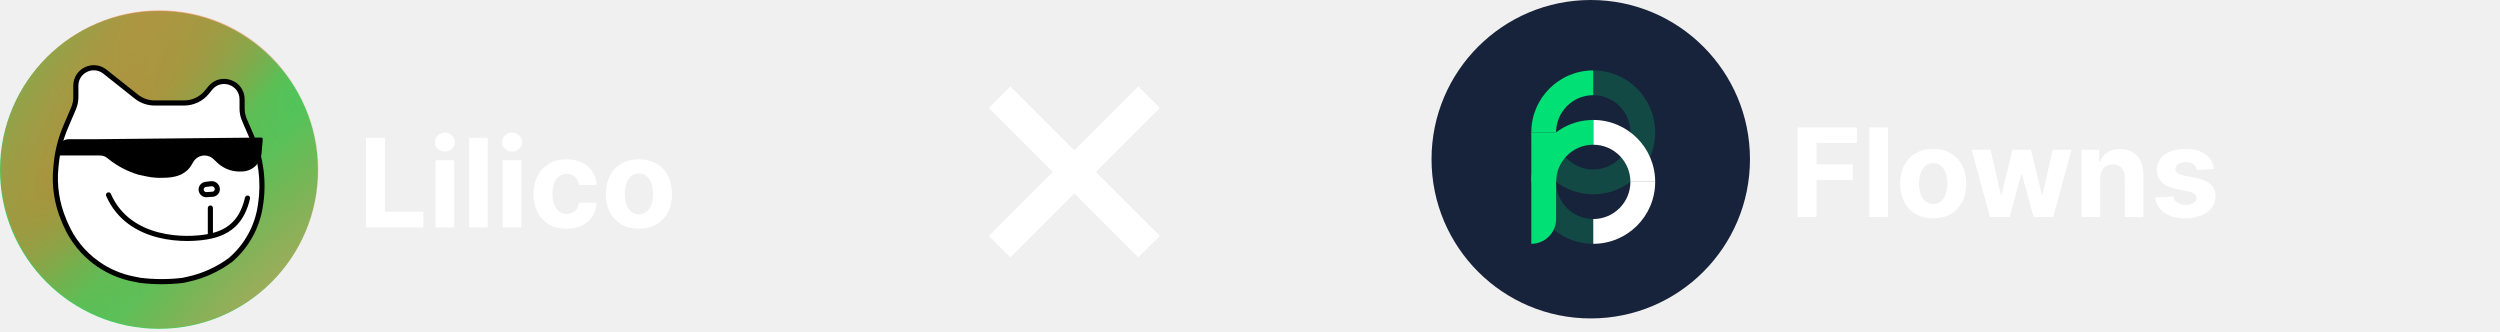
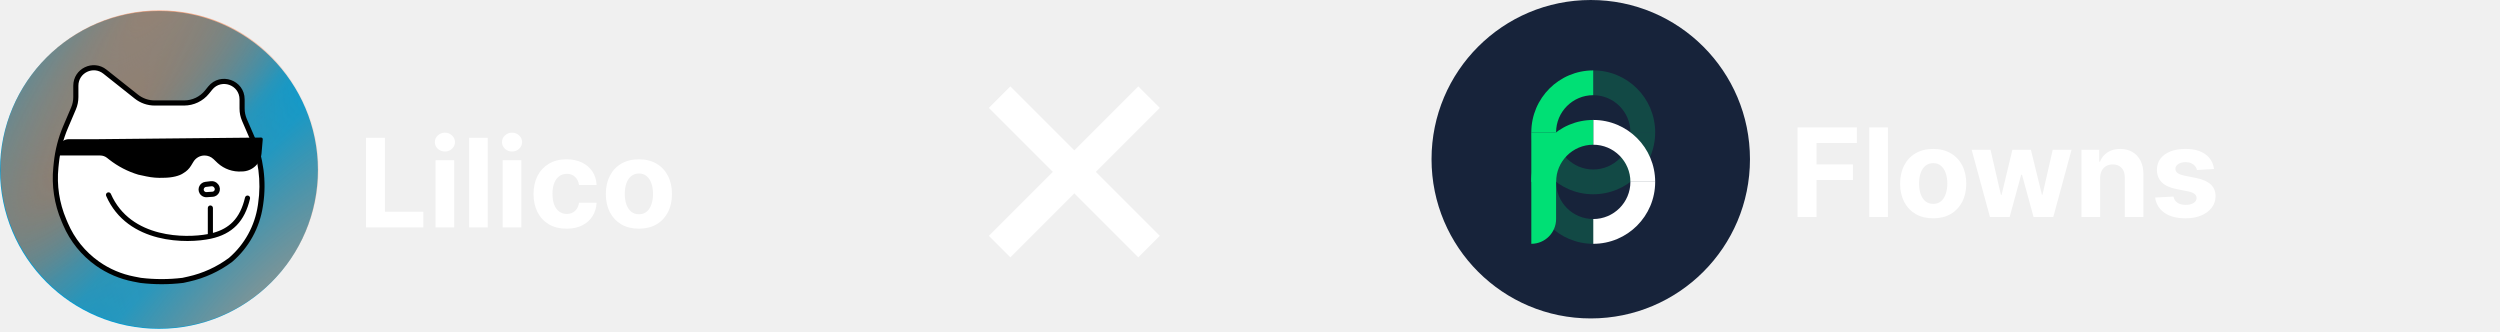
<svg xmlns="http://www.w3.org/2000/svg" width="241" height="32" viewBox="0 0 241 32" fill="none">
-   <path d="M15.323 31.697C6.86 31.697 -2.99766e-07 24.839 -6.69546e-07 16.38C-1.03933e-06 7.92 6.86 1.062 15.323 1.062C23.786 1.062 30.646 7.92 30.646 16.38C30.646 24.839 23.786 31.697 15.323 31.697Z" fill="#41CC5D" />
+   <path d="M15.323 31.697C6.86 31.697 -2.99766e-07 24.839 -6.69546e-07 16.38C-1.03933e-06 7.92 6.86 1.062 15.323 1.062C23.786 1.062 30.646 7.92 30.646 16.38C30.646 24.839 23.786 31.697 15.323 31.697Z" fill="#009DD5" />
  <g opacity="0.6">
    <mask id="mask0_3709_404" style="mask-type:alpha" maskUnits="userSpaceOnUse" x="0" y="1" width="31" height="31">
-       <path d="M15.373 31.635C6.911 31.635 0.05 24.777 0.05 16.317C0.05 7.858 6.911 1 15.373 1C23.836 1 30.697 7.858 30.697 16.317C30.697 24.777 23.836 31.635 15.373 31.635Z" fill="#41CC5D" />
+       <path d="M15.373 31.635C6.911 31.635 0.05 24.777 0.05 16.317C0.05 7.858 6.911 1 15.373 1C23.836 1 30.697 7.858 30.697 16.317C30.697 24.777 23.836 31.635 15.373 31.635Z" fill="#009DD5" />
    </mask>
    <g mask="url(#mask0_3709_404)">
      <path d="M-20.032 46.364C-20.761 45.714 -21.125 45.389 -21.415 45.094C-25.812 40.617 -26.213 33.577 -22.352 28.63C-22.098 28.305 -21.772 27.94 -21.122 27.212L20.074 -18.938C20.725 -19.667 21.05 -20.031 21.345 -20.32C25.823 -24.716 32.866 -25.117 37.815 -21.257C38.141 -21.003 38.505 -20.678 39.234 -20.028C39.963 -19.378 40.327 -19.053 40.617 -18.758C45.014 -14.281 45.415 -7.241 41.554 -2.294C41.3 -1.968 40.975 -1.604 40.324 -0.875L-0.872 45.274C-1.522 46.003 -1.848 46.367 -2.143 46.657C-6.621 51.052 -13.664 51.453 -18.613 47.593C-18.938 47.339 -19.303 47.014 -20.032 46.364Z" fill="url(#paint0_radial_3709_404)" />
      <path d="M-13.467 32.113C-14.196 31.463 -14.56 31.138 -14.85 30.843C-19.247 26.366 -19.648 19.326 -15.787 14.379C-15.533 14.053 -15.207 13.689 -14.557 12.96L26.639 -33.189C27.29 -33.918 27.615 -34.282 27.91 -34.572C32.388 -38.967 39.431 -39.368 44.38 -35.509C44.706 -35.254 45.07 -34.929 45.799 -34.279C46.528 -33.629 46.892 -33.304 47.182 -33.009C51.579 -28.532 51.98 -21.492 48.119 -16.545C47.865 -16.22 47.539 -15.855 46.889 -15.127L5.693 31.023C5.042 31.752 4.717 32.116 4.422 32.406C-0.056 36.801 -7.099 37.202 -12.048 33.342C-12.373 33.088 -12.738 32.763 -13.467 32.113Z" fill="url(#paint1_radial_3709_404)" />
      <path d="M-3.826 64.851C-5.988 62.922 -7.069 61.958 -7.809 60.978C-10.863 56.933 -11.175 51.447 -8.6 47.082C-7.976 46.024 -7.011 44.944 -5.082 42.782L33.363 -0.285C35.292 -2.447 36.257 -3.527 37.238 -4.267C41.284 -7.32 46.772 -7.632 51.139 -5.058C52.197 -4.434 53.278 -3.47 55.44 -1.541C57.602 0.388 58.683 1.352 59.423 2.332C62.478 6.377 62.79 11.863 60.215 16.228C59.59 17.286 58.626 18.366 56.696 20.528L18.252 63.595C16.322 65.757 15.357 66.837 14.377 67.577C10.331 70.63 4.842 70.942 0.476 68.368C-0.582 67.744 -1.663 66.78 -3.826 64.851Z" fill="url(#paint2_radial_3709_404)" />
    </g>
  </g>
  <path fill-rule="evenodd" clip-rule="evenodd" d="M7.312 9.36V8.261C7.312 6.815 8.983 6.008 10.116 6.908L13.143 9.312C13.646 9.711 14.269 9.928 14.911 9.928H17.748C18.607 9.928 19.421 9.539 19.96 8.87L20.262 8.495C21.285 7.226 23.337 7.949 23.337 9.58V10.464C23.337 10.843 23.415 11.219 23.566 11.567L24.284 13.224C25.159 15.246 25.451 17.472 25.128 19.651L25.1 19.845C24.799 21.87 23.779 23.719 22.226 25.052C21.025 25.948 19.648 26.578 18.185 26.903L17.625 27.028C16.271 27.192 14.903 27.192 13.549 27.028L12.889 26.901C11.635 26.659 10.446 26.153 9.403 25.417C8.036 24.452 6.965 23.126 6.31 21.587L6.16 21.233C5.477 19.628 5.211 17.877 5.387 16.142L5.429 15.724C5.551 14.521 5.855 13.344 6.329 12.232L7.089 10.45C7.236 10.105 7.312 9.735 7.312 9.36Z" fill="white" />
  <path fill-rule="evenodd" clip-rule="evenodd" d="M9.962 7.101C8.991 6.33 7.558 7.021 7.558 8.261V9.36C7.558 9.768 7.476 10.172 7.316 10.547L6.556 12.329C6.091 13.418 5.794 14.571 5.675 15.749L5.632 16.167C5.461 17.86 5.72 19.57 6.387 21.137L6.537 21.49C7.174 22.987 8.215 24.277 9.545 25.215C10.56 25.931 11.716 26.423 12.935 26.658L13.587 26.784C14.914 26.944 16.256 26.944 17.583 26.784L18.131 26.662C19.557 26.346 20.899 25.731 22.071 24.86C23.575 23.565 24.564 21.772 24.855 19.809L24.883 19.615C25.2 17.481 24.913 15.302 24.056 13.323L23.339 11.665C23.174 11.286 23.09 10.877 23.09 10.464V9.58C23.09 8.182 21.331 7.562 20.454 8.651L20.152 9.025C19.566 9.752 18.682 10.175 17.747 10.175H14.91C14.213 10.175 13.536 9.939 12.989 9.505L9.962 7.101ZM7.064 8.261C7.064 6.608 8.974 5.686 10.269 6.715L13.297 9.118C13.755 9.483 14.324 9.681 14.91 9.681H17.747C18.532 9.681 19.275 9.326 19.767 8.715L20.069 8.341C21.239 6.889 23.584 7.716 23.584 9.58V10.464C23.584 10.81 23.655 11.152 23.792 11.469L24.51 13.126C25.403 15.19 25.702 17.463 25.372 19.687L25.343 19.881C25.035 21.965 23.985 23.867 22.386 25.24C22.382 25.244 22.377 25.247 22.373 25.25C21.144 26.167 19.735 26.812 18.238 27.145L17.678 27.269C17.67 27.271 17.662 27.272 17.654 27.273C16.281 27.439 14.892 27.439 13.519 27.273C13.513 27.272 13.507 27.271 13.502 27.27L12.842 27.143C11.553 26.895 10.332 26.375 9.26 25.619C7.855 24.628 6.755 23.265 6.082 21.683L5.932 21.33C5.233 19.686 4.961 17.893 5.141 16.117L5.183 15.699C5.308 14.472 5.617 13.27 6.101 12.135L6.861 10.353C6.995 10.039 7.064 9.702 7.064 9.36V8.261ZM20.63 18.059C20.573 17.984 20.481 17.945 20.387 17.956L19.858 18.019C19.683 18.04 19.584 18.23 19.667 18.386C19.713 18.473 19.807 18.525 19.905 18.518L20.479 18.479C20.67 18.465 20.77 18.246 20.655 18.093L20.63 18.059ZM20.328 17.465C20.597 17.433 20.863 17.547 21.025 17.763L21.051 17.797C21.4 18.263 21.094 18.931 20.513 18.971L19.939 19.011C19.646 19.031 19.369 18.877 19.231 18.618C18.984 18.156 19.279 17.591 19.799 17.529L20.328 17.465ZM10.362 18.56C10.487 18.506 10.632 18.563 10.687 18.688C11.636 20.857 13.458 21.936 15.339 22.414C17.116 22.866 18.926 22.775 20.033 22.567V20.052C20.033 19.916 20.143 19.805 20.28 19.805C20.416 19.805 20.527 19.916 20.527 20.052V22.454C21.333 22.237 21.963 21.885 22.45 21.386C22.997 20.824 23.381 20.058 23.621 19.039C23.653 18.906 23.785 18.824 23.918 18.855C24.051 18.886 24.134 19.019 24.102 19.152C23.848 20.231 23.43 21.087 22.804 21.73C22.176 22.374 21.357 22.787 20.332 23.01C19.19 23.258 17.19 23.395 15.217 22.893C13.238 22.389 11.262 21.235 10.234 18.886C10.18 18.761 10.237 18.615 10.362 18.56Z" fill="black" />
  <path fill-rule="evenodd" clip-rule="evenodd" d="M9.298 13.418L25.173 13.26C25.265 13.259 25.337 13.337 25.329 13.428L25.213 14.78C25.128 15.77 24.299 16.53 23.306 16.53C22.458 16.589 21.62 16.298 20.99 15.727L20.581 15.336C20.348 15.114 20.039 14.99 19.717 14.99C19.28 14.99 18.875 15.218 18.648 15.591L18.415 15.974C18.235 16.269 17.986 16.511 17.693 16.681C17.319 16.953 16.597 17.137 15.767 17.138C15.215 17.166 14.661 17.121 14.118 17.006L13.332 16.838C12.312 16.532 11.359 16.037 10.522 15.379L10.315 15.216C10.129 15.07 9.9 14.99 9.663 14.99H6.228H5.52L5.701 14.124C5.811 13.708 6.188 13.418 6.619 13.418H8.052H9.298Z" fill="black" />
  <path d="M35.284 21.919V13.282H37.11V20.413H40.812V21.919H35.284ZM41.988 21.919V15.441H43.784V21.919H41.988ZM42.89 14.606C42.623 14.606 42.394 14.518 42.203 14.341C42.014 14.161 41.92 13.946 41.92 13.695C41.92 13.448 42.014 13.236 42.203 13.059C42.394 12.879 42.623 12.789 42.89 12.789C43.157 12.789 43.385 12.879 43.573 13.059C43.764 13.236 43.86 13.448 43.86 13.695C43.86 13.946 43.764 14.161 43.573 14.341C43.385 14.518 43.157 14.606 42.89 14.606ZM47.02 13.282V21.919H45.223V13.282H47.02ZM48.459 21.919V15.441H50.255V21.919H48.459ZM49.361 14.606C49.094 14.606 48.865 14.518 48.674 14.341C48.485 14.161 48.391 13.946 48.391 13.695C48.391 13.448 48.485 13.236 48.674 13.059C48.865 12.879 49.094 12.789 49.361 12.789C49.628 12.789 49.856 12.879 50.044 13.059C50.236 13.236 50.331 13.448 50.331 13.695C50.331 13.946 50.236 14.161 50.044 14.341C49.856 14.518 49.628 14.606 49.361 14.606ZM54.621 22.045C53.957 22.045 53.387 21.904 52.909 21.623C52.434 21.339 52.068 20.946 51.812 20.443C51.559 19.939 51.433 19.36 51.433 18.705C51.433 18.042 51.561 17.46 51.816 16.959C52.075 16.456 52.442 16.064 52.917 15.783C53.392 15.499 53.957 15.357 54.612 15.357C55.177 15.357 55.672 15.46 56.097 15.665C56.521 15.87 56.857 16.158 57.105 16.529C57.352 16.9 57.488 17.336 57.514 17.837H55.818C55.771 17.513 55.644 17.253 55.439 17.056C55.236 16.857 54.971 16.757 54.642 16.757C54.364 16.757 54.12 16.833 53.912 16.985C53.707 17.134 53.547 17.352 53.432 17.638C53.316 17.925 53.259 18.272 53.259 18.68C53.259 19.093 53.315 19.445 53.427 19.734C53.543 20.024 53.704 20.244 53.912 20.396C54.12 20.548 54.364 20.624 54.642 20.624C54.847 20.624 55.031 20.582 55.194 20.497C55.36 20.413 55.496 20.291 55.603 20.131C55.713 19.968 55.785 19.772 55.818 19.544H57.514C57.486 20.039 57.35 20.475 57.109 20.852C56.87 21.226 56.539 21.518 56.118 21.729C55.696 21.94 55.197 22.045 54.621 22.045ZM61.59 22.045C60.935 22.045 60.369 21.906 59.891 21.628C59.416 21.346 59.049 20.956 58.79 20.455C58.532 19.952 58.402 19.369 58.402 18.705C58.402 18.036 58.532 17.451 58.79 16.951C59.049 16.448 59.416 16.057 59.891 15.779C60.369 15.498 60.935 15.357 61.59 15.357C62.245 15.357 62.81 15.498 63.286 15.779C63.764 16.057 64.132 16.448 64.39 16.951C64.649 17.451 64.778 18.036 64.778 18.705C64.778 19.369 64.649 19.952 64.39 20.455C64.132 20.956 63.764 21.346 63.286 21.628C62.81 21.906 62.245 22.045 61.59 22.045ZM61.599 20.654C61.897 20.654 62.146 20.569 62.345 20.401C62.545 20.229 62.695 19.996 62.796 19.7C62.9 19.405 62.952 19.069 62.952 18.693C62.952 18.316 62.9 17.98 62.796 17.685C62.695 17.39 62.545 17.156 62.345 16.985C62.146 16.813 61.897 16.727 61.599 16.727C61.298 16.727 61.045 16.813 60.84 16.985C60.637 17.156 60.484 17.39 60.38 17.685C60.279 17.98 60.228 18.316 60.228 18.693C60.228 19.069 60.279 19.405 60.38 19.7C60.484 19.996 60.637 20.229 60.84 20.401C61.045 20.569 61.298 20.654 61.599 20.654Z" fill="white" />
  <path d="M173.285 20.919V12.282H179.003V13.788H175.111V15.845H178.623V17.351H175.111V20.919H173.285ZM181.994 12.282V20.919H180.197V12.282H181.994ZM186.36 21.045C185.704 21.045 185.138 20.906 184.66 20.628C184.185 20.346 183.818 19.956 183.559 19.455C183.301 18.952 183.171 18.369 183.171 17.705C183.171 17.036 183.301 16.451 183.559 15.951C183.818 15.448 184.185 15.057 184.66 14.779C185.138 14.498 185.704 14.357 186.36 14.357C187.015 14.357 187.58 14.498 188.055 14.779C188.533 15.057 188.901 15.448 189.16 15.951C189.418 16.451 189.548 17.036 189.548 17.705C189.548 18.369 189.418 18.952 189.16 19.455C188.901 19.956 188.533 20.346 188.055 20.628C187.58 20.906 187.015 21.045 186.36 21.045ZM186.368 19.654C186.666 19.654 186.915 19.569 187.114 19.401C187.314 19.229 187.464 18.996 187.566 18.7C187.67 18.405 187.722 18.069 187.722 17.693C187.722 17.316 187.67 16.98 187.566 16.685C187.464 16.39 187.314 16.156 187.114 15.985C186.915 15.813 186.666 15.727 186.368 15.727C186.067 15.727 185.814 15.813 185.609 15.985C185.406 16.156 185.253 16.39 185.149 16.685C185.048 16.98 184.997 17.316 184.997 17.693C184.997 18.069 185.048 18.405 185.149 18.7C185.253 18.996 185.406 19.229 185.609 19.401C185.814 19.569 186.067 19.654 186.368 19.654ZM191.831 20.919L190.068 14.441H191.886L192.89 18.793H192.949L193.994 14.441H195.778L196.841 18.768H196.896L197.882 14.441H199.696L197.937 20.919H196.035L194.922 16.845H194.842L193.729 20.919H191.831ZM202.45 17.174V20.919H200.654V14.441H202.366V15.584H202.442C202.585 15.207 202.826 14.909 203.163 14.69C203.5 14.468 203.91 14.357 204.39 14.357C204.84 14.357 205.232 14.455 205.567 14.652C205.901 14.849 206.161 15.13 206.347 15.495C206.532 15.858 206.625 16.291 206.625 16.794V20.919H204.829V17.115C204.832 16.718 204.73 16.409 204.525 16.187C204.32 15.962 204.037 15.85 203.678 15.85C203.436 15.85 203.222 15.902 203.037 16.006C202.854 16.11 202.71 16.262 202.606 16.461C202.505 16.658 202.453 16.896 202.45 17.174ZM213.43 16.288L211.786 16.39C211.758 16.249 211.697 16.122 211.604 16.01C211.512 15.895 211.389 15.803 211.238 15.736C211.089 15.666 210.91 15.63 210.702 15.63C210.424 15.63 210.189 15.69 209.998 15.808C209.807 15.923 209.711 16.078 209.711 16.271C209.711 16.426 209.773 16.557 209.897 16.664C210.02 16.77 210.233 16.856 210.533 16.921L211.706 17.157C212.335 17.286 212.805 17.494 213.114 17.781C213.423 18.068 213.578 18.445 213.578 18.911C213.578 19.336 213.453 19.708 213.203 20.029C212.955 20.349 212.615 20.599 212.182 20.779C211.752 20.956 211.256 21.045 210.694 21.045C209.836 21.045 209.153 20.867 208.644 20.509C208.138 20.15 207.842 19.66 207.754 19.042L209.521 18.949C209.575 19.211 209.704 19.41 209.909 19.548C210.114 19.683 210.377 19.75 210.698 19.75C211.013 19.75 211.266 19.69 211.457 19.569C211.651 19.445 211.749 19.287 211.752 19.093C211.749 18.93 211.68 18.796 211.545 18.692C211.41 18.585 211.202 18.504 210.921 18.447L209.8 18.224C209.167 18.097 208.696 17.878 208.387 17.566C208.08 17.254 207.927 16.856 207.927 16.373C207.927 15.957 208.04 15.598 208.265 15.297C208.492 14.996 208.811 14.765 209.222 14.601C209.635 14.438 210.119 14.357 210.672 14.357C211.491 14.357 212.134 14.53 212.604 14.876C213.076 15.221 213.352 15.692 213.43 16.288Z" fill="white" />
  <path d="M138 15.348C138 6.872 144.872 0 153.349 0C161.825 0 168.697 6.872 168.697 15.348C168.697 23.825 161.825 30.697 153.349 30.697C144.872 30.697 138 23.825 138 15.348Z" fill="#17233A" />
  <path opacity="0.2" d="M153.589 16.339C155.567 16.339 157.171 14.735 157.171 12.757H159.559C159.559 16.054 156.886 18.727 153.589 18.727V16.339Z" fill="#00E075" />
  <path d="M153.589 11.563V13.951C155.567 13.951 157.171 15.555 157.171 17.533H159.559C159.559 14.236 156.886 11.563 153.589 11.563Z" fill="white" />
  <path d="M153.589 21.115C155.567 21.115 157.171 19.511 157.171 17.533H159.559C159.559 20.83 156.886 23.503 153.589 23.503V21.115Z" fill="white" />
  <path opacity="0.2" d="M153.589 23.503C150.291 23.503 147.619 20.83 147.619 17.533H150.007C150.007 19.511 151.61 21.115 153.589 21.115V23.503Z" fill="#00E075" />
  <path opacity="0.2" d="M153.589 18.727C150.292 18.727 147.619 16.054 147.619 12.757H150.007C150.007 14.735 151.61 16.339 153.589 16.339V18.727Z" fill="#00E075" />
  <path d="M153.589 13.951C151.61 13.951 150.007 15.555 150.007 17.533H147.619C147.619 14.236 150.292 11.563 153.589 11.563V13.951Z" fill="#00E075" />
  <path d="M153.589 9.175C151.61 9.175 150.007 10.779 150.007 12.757H147.619C147.619 9.46 150.292 6.787 153.589 6.787V9.175Z" fill="#00E075" />
  <path opacity="0.2" d="M153.589 6.787C156.886 6.787 159.559 9.46 159.559 12.757H157.171C157.171 10.779 155.567 9.175 153.589 9.175V6.787Z" fill="#00E075" />
  <path d="M147.619 12.757H150.007V21.115C150.007 22.434 148.938 23.503 147.619 23.503V12.757Z" fill="#00E075" />
  <path fill-rule="evenodd" clip-rule="evenodd" d="M102.333 16.567L96.167 22.733L97.4 23.966L103.566 17.8L109.733 23.966L110.966 22.733L104.8 16.567L110.966 10.4L109.733 9.167L103.566 15.333L97.4 9.167L96.166 10.4L102.333 16.567Z" fill="white" />
  <path d="M96.167 22.733L95.747 22.313L95.327 22.733L95.747 23.153L96.167 22.733ZM102.333 16.567L102.753 16.986L103.173 16.567L102.753 16.147L102.333 16.567ZM97.4 23.966L96.98 24.386L97.4 24.806L97.82 24.386L97.4 23.966ZM103.566 17.8L103.986 17.38L103.566 16.96L103.147 17.38L103.566 17.8ZM109.733 23.966L109.313 24.386L109.733 24.806L110.153 24.386L109.733 23.966ZM110.966 22.733L111.386 23.153L111.806 22.733L111.386 22.313L110.966 22.733ZM104.8 16.567L104.38 16.147L103.96 16.567L104.38 16.986L104.8 16.567ZM110.966 10.4L111.386 10.82L111.806 10.4L111.386 9.98L110.966 10.4ZM109.733 9.167L110.153 8.747L109.733 8.327L109.313 8.747L109.733 9.167ZM103.566 15.333L103.147 15.753L103.566 16.173L103.986 15.753L103.566 15.333ZM97.4 9.167L97.82 8.747L97.4 8.327L96.98 8.747L97.4 9.167ZM96.166 10.4L95.747 9.98L95.327 10.4L95.747 10.82L96.166 10.4ZM96.587 23.153L102.753 16.986L101.913 16.147L95.747 22.313L96.587 23.153ZM97.82 23.546L96.587 22.313L95.747 23.153L96.98 24.386L97.82 23.546ZM103.147 17.38L96.98 23.546L97.82 24.386L103.986 18.22L103.147 17.38ZM110.153 23.546L103.986 17.38L103.147 18.22L109.313 24.386L110.153 23.546ZM110.546 22.313L109.313 23.546L110.153 24.386L111.386 23.153L110.546 22.313ZM104.38 16.986L110.546 23.153L111.386 22.313L105.22 16.147L104.38 16.986ZM110.547 9.98L104.38 16.147L105.22 16.986L111.386 10.82L110.547 9.98ZM109.313 9.587L110.547 10.82L111.386 9.98L110.153 8.747L109.313 9.587ZM103.986 15.753L110.153 9.587L109.313 8.747L103.147 14.913L103.986 15.753ZM96.98 9.586L103.147 15.753L103.986 14.913L97.82 8.747L96.98 9.586ZM96.586 10.82L97.82 9.586L96.98 8.747L95.747 9.98L96.586 10.82ZM102.753 16.147L96.586 9.98L95.747 10.82L101.913 16.986L102.753 16.147Z" fill="white" />
  <defs>
    <radialGradient id="paint0_radial_3709_404" cx="0" cy="0" r="1" gradientUnits="userSpaceOnUse" gradientTransform="translate(9.60107 13.1681) rotate(41.7325) scale(13.5676 44.4981)">
      <stop stop-color="#FC5E17" />
      <stop offset="1" stop-color="#FC6F30" stop-opacity="0" />
    </radialGradient>
    <radialGradient id="paint1_radial_3709_404" cx="0" cy="0" r="1" gradientUnits="userSpaceOnUse" gradientTransform="translate(16.166 -1.08312) rotate(41.7325) scale(13.5676 44.4981)">
      <stop stop-color="#FC6F30" />
      <stop offset="1" stop-color="#FC6F30" stop-opacity="0" />
    </radialGradient>
    <radialGradient id="paint2_radial_3709_404" cx="0" cy="0" r="1" gradientUnits="userSpaceOnUse" gradientTransform="translate(25.8073 31.655) rotate(41.7325) scale(15.6335 44.4981)">
      <stop stop-color="#FC9262" />
      <stop offset="1" stop-color="#FC6F30" stop-opacity="0" />
    </radialGradient>
  </defs>
</svg>
